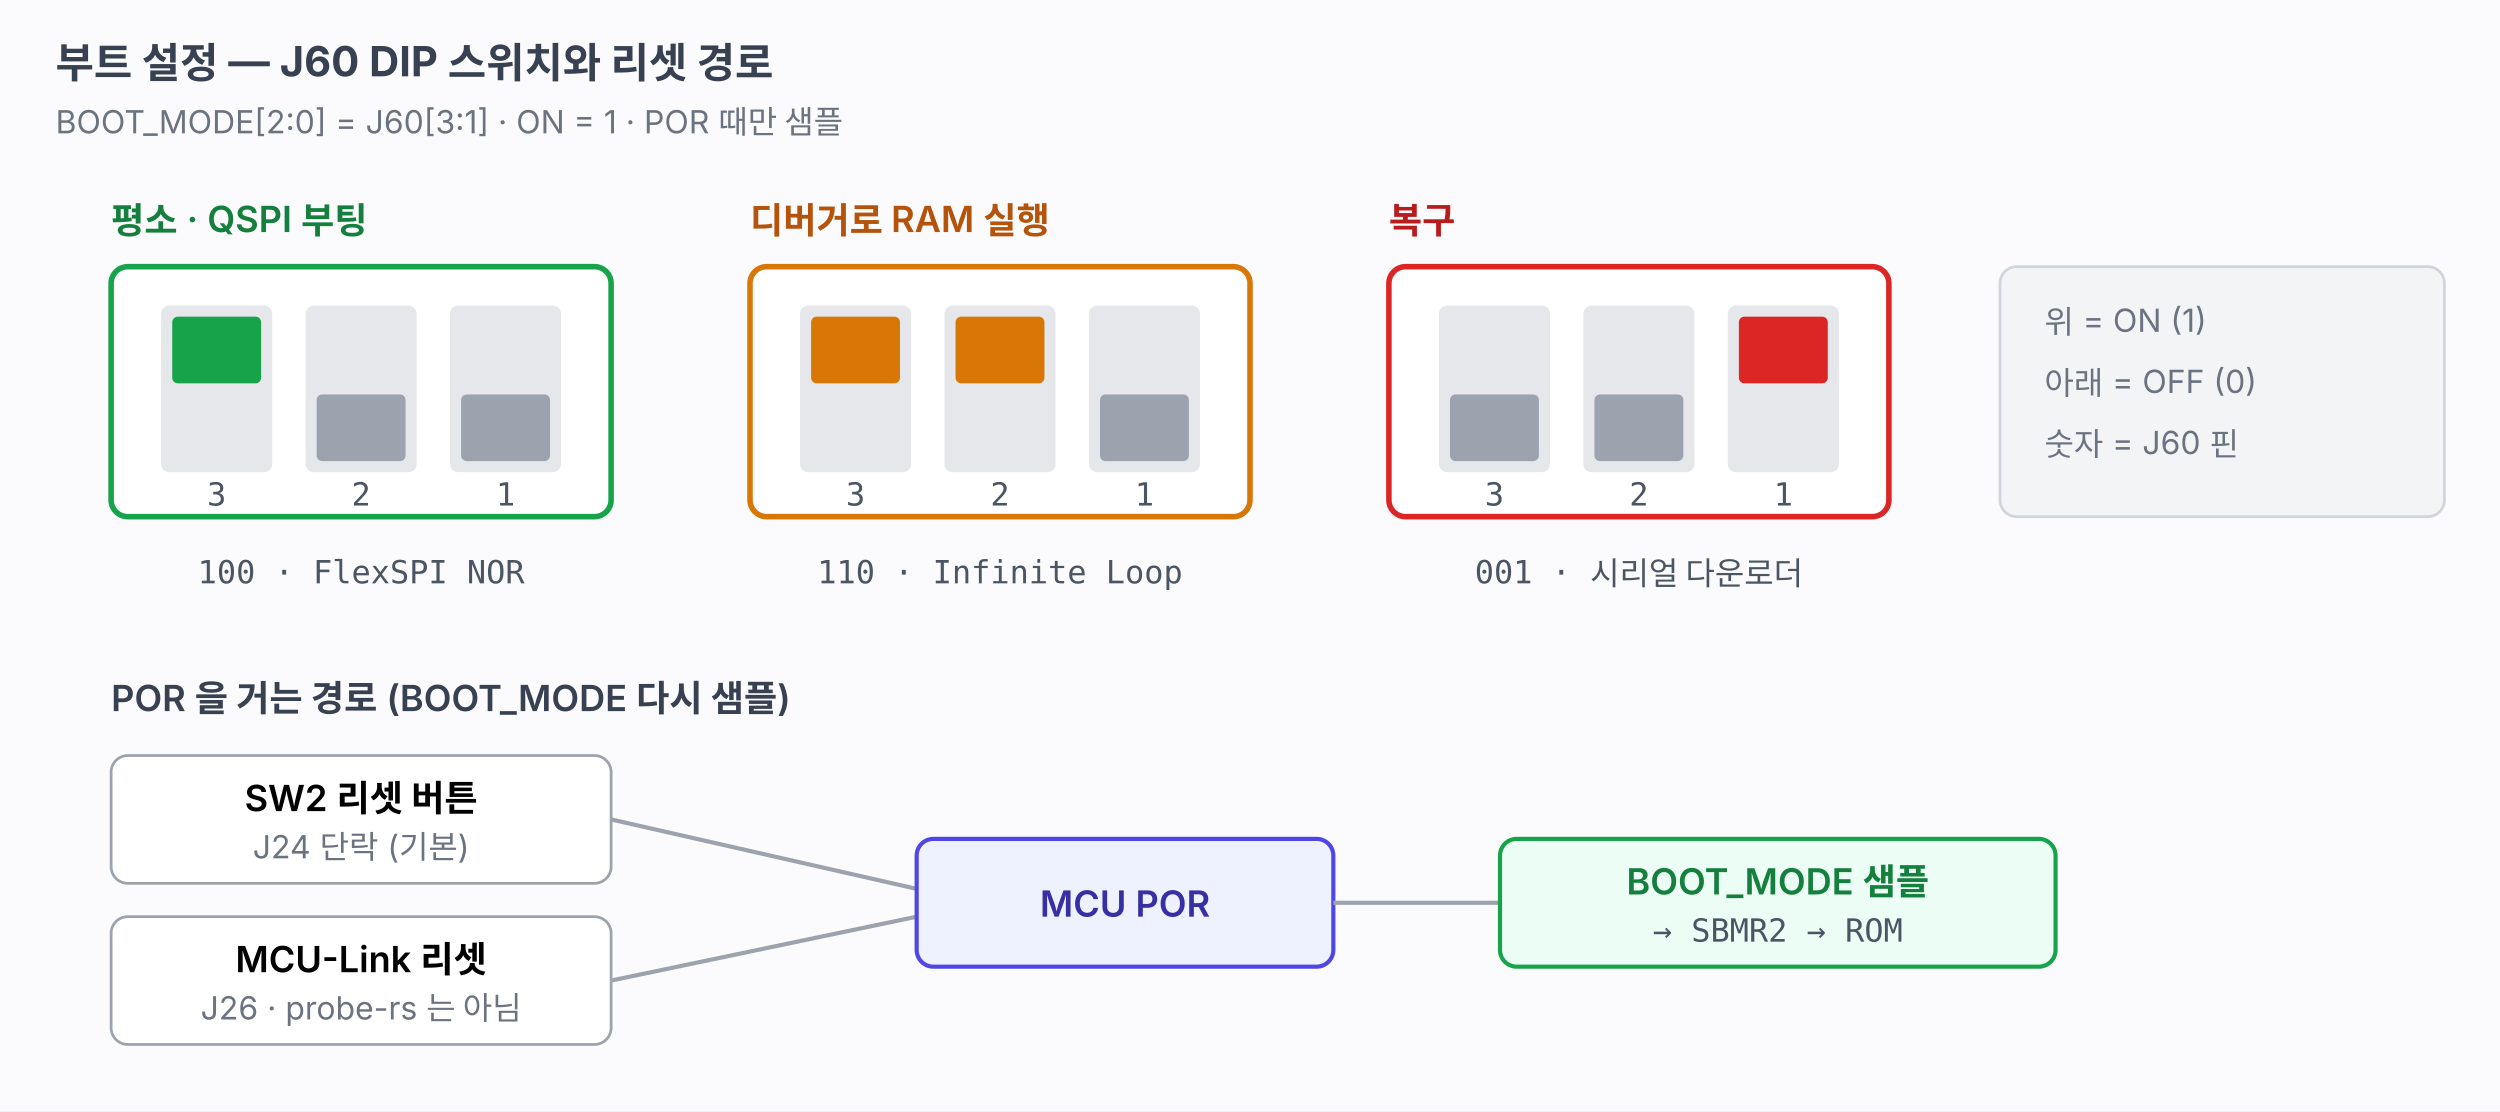
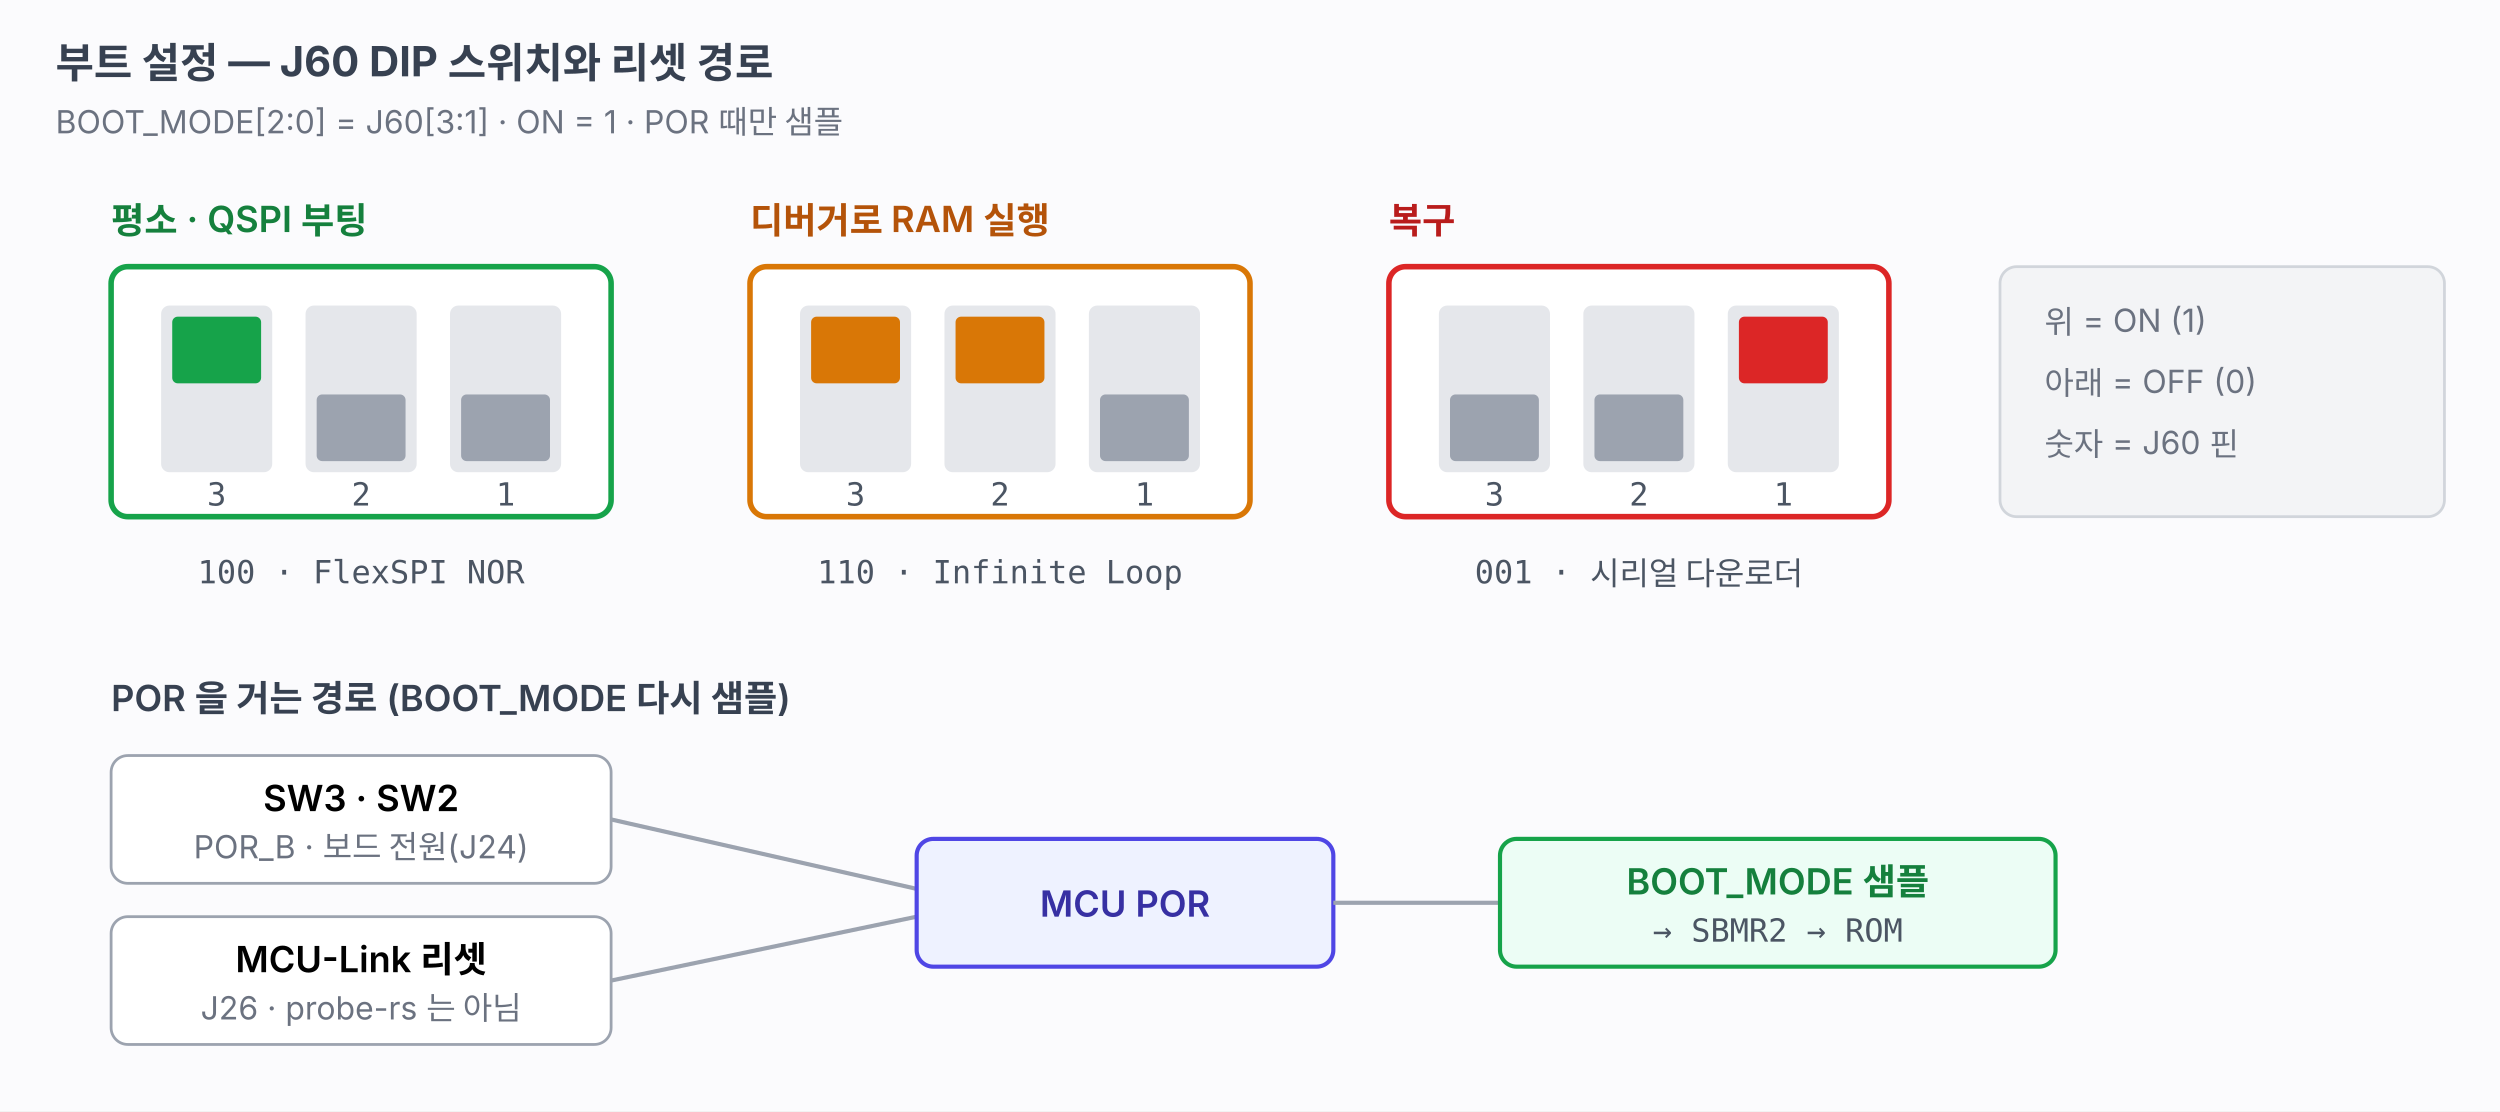
<svg xmlns="http://www.w3.org/2000/svg" viewBox="0 0 900 400" width="900" height="400" font-family="-apple-system, BlinkMacSystemFont, 'Segoe UI', 'Noto Sans KR', 'Apple SD Gothic Neo', sans-serif">
  <style>
    .b   { font-size: 13px; font-weight: 600; }
    .s   { font-size: 11.5px; fill: #6b7280; }
    .m   { font-size: 11.5px; font-family: ui-monospace, Menlo, Consolas, monospace; fill: #4b5563; }
    .ttl { font-size: 15px; font-weight: 700; fill: #374151; }
  </style>
  <rect x="0" y="0" width="900" height="400" fill="#fbfbfd" />
  <text x="20" y="28" class="ttl">부트 설정 — J60 DIP 스위치와 리셋 경로</text>
  <text x="20" y="48" class="s">BOOT_MODE[2:0] = J60[3:1] · ON = 1 · POR 때만 샘플</text>
  <text x="40" y="84" class="b" fill="#15803d">평소 · QSPI 부팅</text>
  <rect x="40" y="96" width="180" height="90" rx="6" fill="#ffffff" stroke="#16a34a" stroke-width="2" />
  <rect x="58" y="110" width="40" height="60" rx="3" fill="#e5e7eb" />
  <rect x="62" y="114" width="32" height="24" rx="2" fill="#16a34a" />
  <rect x="110" y="110" width="40" height="60" rx="3" fill="#e5e7eb" />
  <rect x="114" y="142" width="32" height="24" rx="2" fill="#9ca3af" />
  <rect x="162" y="110" width="40" height="60" rx="3" fill="#e5e7eb" />
  <rect x="166" y="142" width="32" height="24" rx="2" fill="#9ca3af" />
  <text x="78" y="182" class="m" text-anchor="middle">3</text>
  <text x="130" y="182" class="m" text-anchor="middle">2</text>
  <text x="182" y="182" class="m" text-anchor="middle">1</text>
  <text x="130" y="210" class="m" text-anchor="middle">100 · FlexSPI NOR</text>
  <text x="270" y="84" class="b" fill="#b45309">디버거로 RAM 실행</text>
  <rect x="270" y="96" width="180" height="90" rx="6" fill="#ffffff" stroke="#d97706" stroke-width="2" />
  <rect x="288" y="110" width="40" height="60" rx="3" fill="#e5e7eb" />
  <rect x="292" y="114" width="32" height="24" rx="2" fill="#d97706" />
  <rect x="340" y="110" width="40" height="60" rx="3" fill="#e5e7eb" />
  <rect x="344" y="114" width="32" height="24" rx="2" fill="#d97706" />
  <rect x="392" y="110" width="40" height="60" rx="3" fill="#e5e7eb" />
  <rect x="396" y="142" width="32" height="24" rx="2" fill="#9ca3af" />
  <text x="308" y="182" class="m" text-anchor="middle">3</text>
  <text x="360" y="182" class="m" text-anchor="middle">2</text>
  <text x="412" y="182" class="m" text-anchor="middle">1</text>
  <text x="360" y="210" class="m" text-anchor="middle">110 · Infinite Loop</text>
  <text x="500" y="84" class="b" fill="#b91c1c">복구</text>
  <rect x="500" y="96" width="180" height="90" rx="6" fill="#ffffff" stroke="#dc2626" stroke-width="2" />
  <rect x="518" y="110" width="40" height="60" rx="3" fill="#e5e7eb" />
  <rect x="522" y="142" width="32" height="24" rx="2" fill="#9ca3af" />
  <rect x="570" y="110" width="40" height="60" rx="3" fill="#e5e7eb" />
  <rect x="574" y="142" width="32" height="24" rx="2" fill="#9ca3af" />
  <rect x="622" y="110" width="40" height="60" rx="3" fill="#e5e7eb" />
  <rect x="626" y="114" width="32" height="24" rx="2" fill="#dc2626" />
  <text x="538" y="182" class="m" text-anchor="middle">3</text>
  <text x="590" y="182" class="m" text-anchor="middle">2</text>
  <text x="642" y="182" class="m" text-anchor="middle">1</text>
  <text x="590" y="210" class="m" text-anchor="middle">001 · 시리얼 다운로더</text>
  <rect x="720" y="96" width="160" height="90" rx="6" fill="#f3f4f6" stroke="#d1d5db" />
  <text x="736" y="120" class="s">위 = ON (1)</text>
  <text x="736" y="142" class="s">아래 = OFF (0)</text>
  <text x="736" y="164" class="s">숫자 = J60 핀</text>
  <text x="40" y="256" class="b" fill="#374151">POR 을 거는 경로 (BOOT_MODE 다시 샘플)</text>
  <rect x="40" y="272" width="180" height="46" rx="6" fill="#ffffff" stroke="#9ca3af" />
-   <text x="130" y="292" class="b" text-anchor="middle">SW2 리셋 버튼</text>
-   <text x="130" y="309" class="s" text-anchor="middle">J24 단락 (기본)</text>
+   <text x="130" y="292" class="b" text-anchor="middle">SW3 · SW2</text>
+   <text x="130" y="309" class="s" text-anchor="middle">POR_B · 보드 전원(J24)</text>
  <rect x="40" y="330" width="180" height="46" rx="6" fill="#ffffff" stroke="#9ca3af" />
  <text x="130" y="350" class="b" text-anchor="middle">MCU-Link 리셋</text>
  <text x="130" y="367" class="s" text-anchor="middle">J26 · probe-rs 는 아님</text>
  <line x1="220" y1="295" x2="330" y2="320" stroke="#9ca3af" stroke-width="1.5" />
  <line x1="220" y1="353" x2="330" y2="330" stroke="#9ca3af" stroke-width="1.5" />
  <rect x="330" y="302" width="150" height="46" rx="6" fill="#eef2ff" stroke="#4f46e5" stroke-width="1.5" />
  <text x="405" y="330" class="b" text-anchor="middle" fill="#3730a3">MCU POR</text>
  <line x1="480" y1="325" x2="540" y2="325" stroke="#9ca3af" stroke-width="1.5" />
  <rect x="540" y="302" width="200" height="46" rx="6" fill="#ecfdf5" stroke="#16a34a" stroke-width="1.5" />
  <text x="640" y="322" class="b" text-anchor="middle" fill="#15803d">BOOT_MODE 샘플</text>
  <text x="640" y="339" class="m" text-anchor="middle">→ SBMR2 → ROM</text>
</svg>
